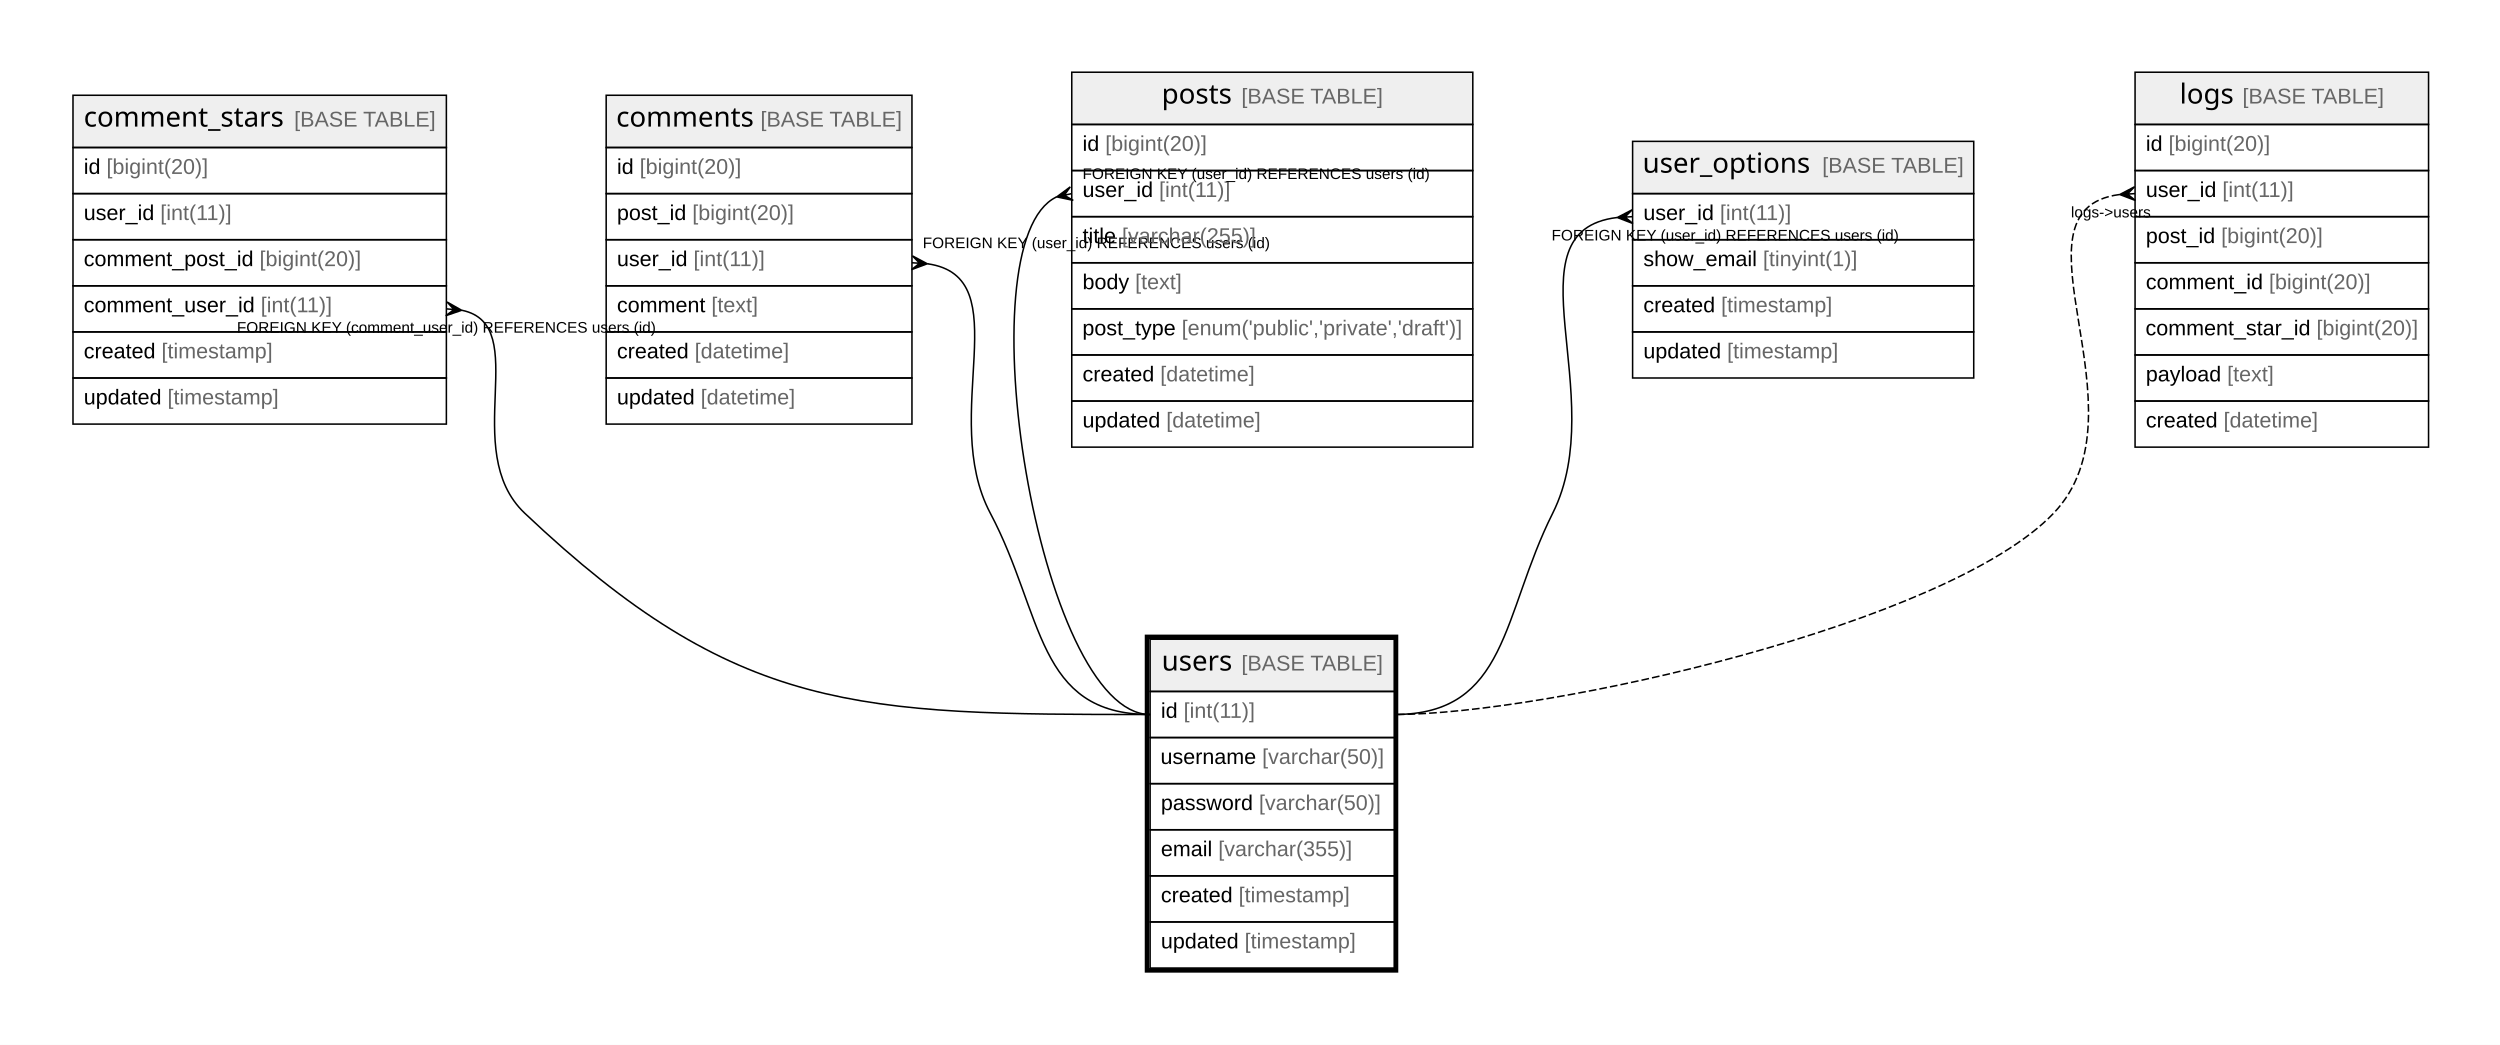
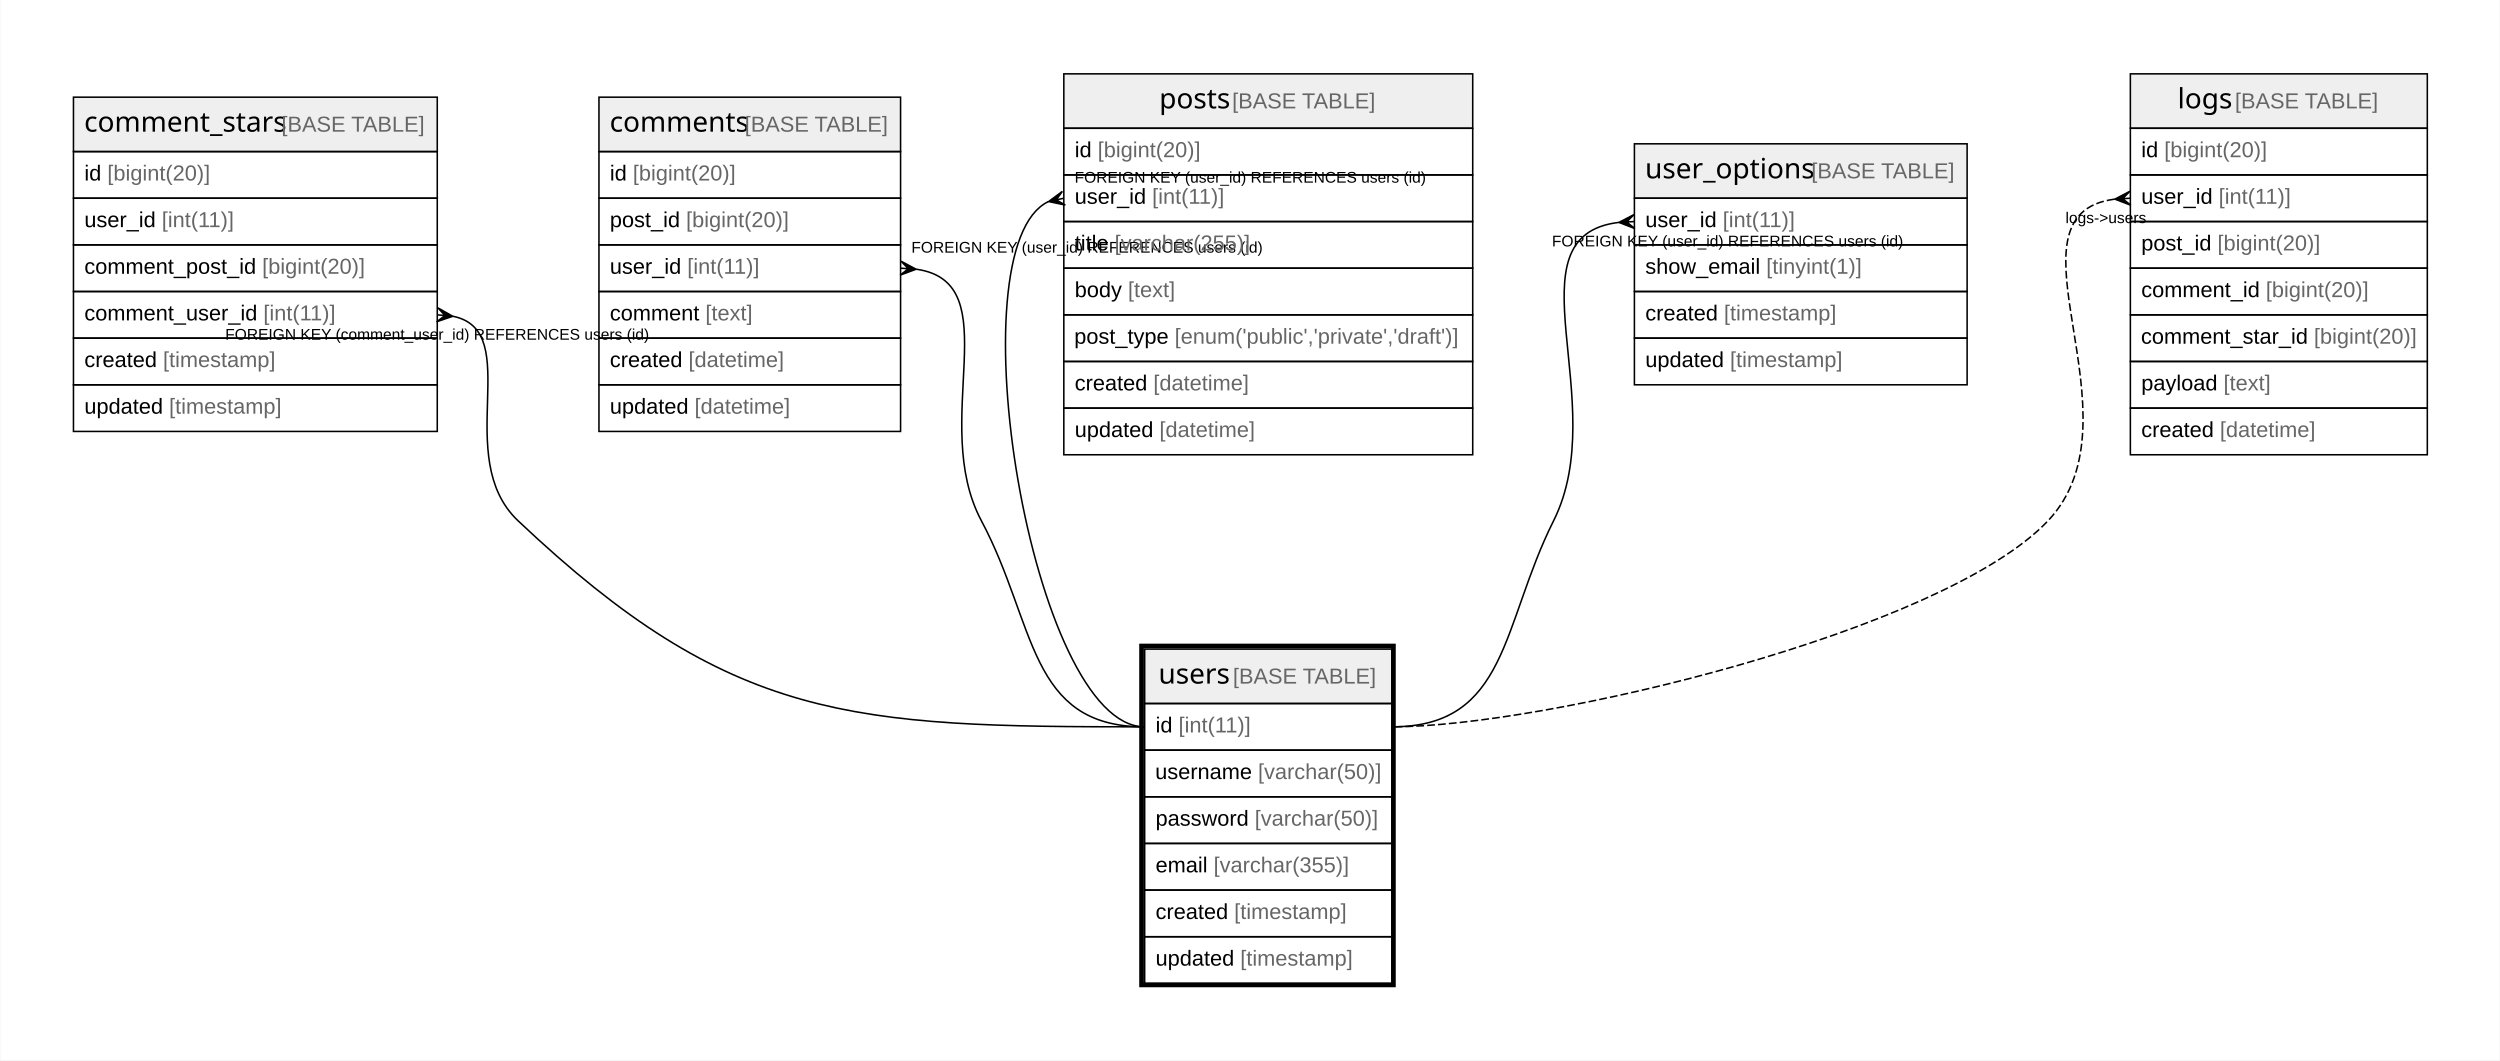
- <svg xmlns="http://www.w3.org/2000/svg" width="1627pt" height="680pt" viewBox="0.00 0.00 1627.00 680.00">
-   <g id="graph0" class="graph" transform="scale(1 1) rotate(0) translate(4 676)">
-     <polygon fill="#ffffff" stroke="transparent" points="-4,4 -4,-676 1623,-676 1623,4 -4,4" />
+ <svg xmlns="http://www.w3.org/2000/svg" width="1608pt" height="682pt" viewBox="0.00 0.00 1607.50 682.00">
+   <g id="graph0" class="graph" transform="scale(1 1) rotate(0) translate(4 678)">
+     <polygon fill="#ffffff" stroke="transparent" points="-4,4 -4,-678 1603.5,-678 1603.5,4 -4,4" />
    <g id="node1" class="node">
-       <polygon fill="#efefef" stroke="transparent" points="744.5,-226 744.5,-260 903.5,-260 903.5,-226 744.5,-226" />
-       <polygon fill="none" stroke="#000000" points="744.5,-226 744.5,-260 903.5,-260 903.5,-226 744.5,-226" />
-       <text text-anchor="start" x="751.999" y="-239.6" font-family="Arial Bold" font-size="18.00" fill="#000000">users</text>
-       <text text-anchor="start" x="800.031" y="-239.6" font-family="Arial" font-size="14.00" fill="#000000"> </text>
-       <text text-anchor="start" x="803.921" y="-239.6" font-family="Arial" font-size="14.00" fill="#666666">[BASE TABLE]</text>
-       <polygon fill="none" stroke="#000000" points="744.5,-196 744.5,-226 903.5,-226 903.5,-196 744.5,-196" />
-       <text text-anchor="start" x="751.5" y="-208.8" font-family="Arial" font-size="14.00" fill="#000000">id </text>
-       <text text-anchor="start" x="766.286" y="-208.8" font-family="Arial" font-size="14.00" fill="#666666">[int(11)]</text>
-       <polygon fill="none" stroke="#000000" points="744.5,-166 744.5,-196 903.5,-196 903.5,-166 744.5,-166" />
-       <text text-anchor="start" x="751.249" y="-178.8" font-family="Arial" font-size="14.00" fill="#000000">username </text>
-       <text text-anchor="start" x="817.393" y="-178.8" font-family="Arial" font-size="14.00" fill="#666666">[varchar(50)]</text>
-       <polygon fill="none" stroke="#000000" points="744.5,-136 744.5,-166 903.5,-166 903.5,-136 744.5,-136" />
-       <text text-anchor="start" x="751.5" y="-148.8" font-family="Arial" font-size="14.00" fill="#000000">password </text>
-       <text text-anchor="start" x="815.307" y="-148.8" font-family="Arial" font-size="14.00" fill="#666666">[varchar(50)]</text>
-       <polygon fill="none" stroke="#000000" points="744.5,-106 744.5,-136 903.5,-136 903.5,-106 744.5,-106" />
-       <text text-anchor="start" x="751.5" y="-118.8" font-family="Arial" font-size="14.00" fill="#000000">email </text>
-       <text text-anchor="start" x="788.845" y="-118.8" font-family="Arial" font-size="14.00" fill="#666666">[varchar(355)]</text>
-       <polygon fill="none" stroke="#000000" points="744.5,-76 744.5,-106 903.5,-106 903.5,-76 744.5,-76" />
-       <text text-anchor="start" x="751.5" y="-88.8" font-family="Arial" font-size="14.00" fill="#000000">created </text>
-       <text text-anchor="start" x="802.086" y="-88.8" font-family="Arial" font-size="14.00" fill="#666666">[timestamp]</text>
-       <polygon fill="none" stroke="#000000" points="744.5,-46 744.5,-76 903.5,-76 903.5,-46 744.5,-46" />
-       <text text-anchor="start" x="751.5" y="-58.8" font-family="Arial" font-size="14.00" fill="#000000">updated </text>
-       <text text-anchor="start" x="805.996" y="-58.8" font-family="Arial" font-size="14.00" fill="#666666">[timestamp]</text>
-       <polygon fill="none" stroke="#000000" stroke-width="3" points="742.5,-44.5 742.5,-261.5 904.5,-261.5 904.5,-44.5 742.5,-44.5" />
+       <polygon fill="#efefef" stroke="transparent" points="732,-225.5 732,-260.5 891,-260.5 891,-225.5 732,-225.5" />
+       <polygon fill="none" stroke="#000000" points="732,-225.5 732,-260.5 891,-260.5 891,-225.5 732,-225.5" />
+       <text text-anchor="start" x="740.871" y="-238.3" font-family="Arial Bold" font-size="18.00" fill="#000000">users</text>
+       <text text-anchor="start" x="784.875" y="-238.3" font-family="Arial" font-size="14.00" fill="#000000"> </text>
+       <text text-anchor="start" x="788.766" y="-238.3" font-family="Arial" font-size="14.00" fill="#666666">[BASE TABLE]</text>
+       <polygon fill="none" stroke="#000000" points="732,-195.5 732,-225.5 891,-225.5 891,-195.5 732,-195.5" />
+       <text text-anchor="start" x="739" y="-206.9" font-family="Arial" font-size="14.00" fill="#000000">id </text>
+       <text text-anchor="start" x="753.78" y="-206.9" font-family="Arial" font-size="14.00" fill="#666666">[int(11)]</text>
+       <polygon fill="none" stroke="#000000" points="732,-165.5 732,-195.5 891,-195.5 891,-165.5 732,-165.5" />
+       <text text-anchor="start" x="738.769" y="-176.9" font-family="Arial" font-size="14.00" fill="#000000">username </text>
+       <text text-anchor="start" x="804.894" y="-176.9" font-family="Arial" font-size="14.00" fill="#666666">[varchar(50)]</text>
+       <polygon fill="none" stroke="#000000" points="732,-135.5 732,-165.5 891,-165.5 891,-135.5 732,-135.5" />
+       <text text-anchor="start" x="739" y="-146.9" font-family="Arial" font-size="14.00" fill="#000000">password </text>
+       <text text-anchor="start" x="802.788" y="-146.9" font-family="Arial" font-size="14.00" fill="#666666">[varchar(50)]</text>
+       <polygon fill="none" stroke="#000000" points="732,-105.5 732,-135.5 891,-135.5 891,-105.5 732,-105.5" />
+       <text text-anchor="start" x="739" y="-116.9" font-family="Arial" font-size="14.00" fill="#000000">email </text>
+       <text text-anchor="start" x="776.33" y="-116.9" font-family="Arial" font-size="14.00" fill="#666666">[varchar(355)]</text>
+       <polygon fill="none" stroke="#000000" points="732,-75.5 732,-105.5 891,-105.5 891,-75.5 732,-75.5" />
+       <text text-anchor="start" x="739" y="-86.9" font-family="Arial" font-size="14.00" fill="#000000">created </text>
+       <text text-anchor="start" x="789.572" y="-86.9" font-family="Arial" font-size="14.00" fill="#666666">[timestamp]</text>
+       <polygon fill="none" stroke="#000000" points="732,-45.5 732,-75.5 891,-75.5 891,-45.5 732,-45.5" />
+       <text text-anchor="start" x="739" y="-56.9" font-family="Arial" font-size="14.00" fill="#000000">updated </text>
+       <text text-anchor="start" x="793.477" y="-56.9" font-family="Arial" font-size="14.00" fill="#666666">[timestamp]</text>
+       <polygon fill="none" stroke="#000000" stroke-width="3" points="730,-44.5 730,-262.5 892,-262.5 892,-44.5 730,-44.5" />
    </g>
    <g id="node2" class="node">
-       <polygon fill="#efefef" stroke="transparent" points="43.5,-580 43.5,-614 286.5,-614 286.5,-580 43.5,-580" />
-       <polygon fill="none" stroke="#000000" points="43.5,-580 43.5,-614 286.5,-614 286.5,-580 43.5,-580" />
-       <text text-anchor="start" x="50.486" y="-593.6" font-family="Arial Bold" font-size="18.00" fill="#000000">comment_stars</text>
-       <text text-anchor="start" x="183.544" y="-593.6" font-family="Arial" font-size="14.00" fill="#000000"> </text>
-       <text text-anchor="start" x="187.434" y="-593.6" font-family="Arial" font-size="14.00" fill="#666666">[BASE TABLE]</text>
-       <polygon fill="none" stroke="#000000" points="43.5,-550 43.5,-580 286.5,-580 286.5,-550 43.5,-550" />
-       <text text-anchor="start" x="50.5" y="-562.8" font-family="Arial" font-size="14.00" fill="#000000">id </text>
-       <text text-anchor="start" x="65.286" y="-562.8" font-family="Arial" font-size="14.00" fill="#666666">[bigint(20)]</text>
-       <polygon fill="none" stroke="#000000" points="43.5,-520 43.5,-550 286.5,-550 286.5,-520 43.5,-520" />
-       <text text-anchor="start" x="50.5" y="-532.8" font-family="Arial" font-size="14.00" fill="#000000">user_id </text>
-       <text text-anchor="start" x="100.307" y="-532.8" font-family="Arial" font-size="14.00" fill="#666666">[int(11)]</text>
-       <polygon fill="none" stroke="#000000" points="43.5,-490 43.5,-520 286.5,-520 286.5,-490 43.5,-490" />
-       <text text-anchor="start" x="50.5" y="-502.8" font-family="Arial" font-size="14.00" fill="#000000">comment_post_id </text>
-       <text text-anchor="start" x="164.893" y="-502.8" font-family="Arial" font-size="14.00" fill="#666666">[bigint(20)]</text>
-       <polygon fill="none" stroke="#000000" points="43.5,-460 43.5,-490 286.5,-490 286.5,-460 43.5,-460" />
-       <text text-anchor="start" x="50.5" y="-472.8" font-family="Arial" font-size="14.00" fill="#000000">comment_user_id </text>
-       <text text-anchor="start" x="165.665" y="-472.8" font-family="Arial" font-size="14.00" fill="#666666">[int(11)]</text>
-       <polygon fill="none" stroke="#000000" points="43.5,-430 43.5,-460 286.5,-460 286.5,-430 43.5,-430" />
-       <text text-anchor="start" x="50.5" y="-442.8" font-family="Arial" font-size="14.00" fill="#000000">created </text>
-       <text text-anchor="start" x="101.086" y="-442.8" font-family="Arial" font-size="14.00" fill="#666666">[timestamp]</text>
-       <polygon fill="none" stroke="#000000" points="43.5,-400 43.5,-430 286.5,-430 286.5,-400 43.5,-400" />
-       <text text-anchor="start" x="50.5" y="-412.8" font-family="Arial" font-size="14.00" fill="#000000">updated </text>
-       <text text-anchor="start" x="104.996" y="-412.8" font-family="Arial" font-size="14.00" fill="#666666">[timestamp]</text>
+       <polygon fill="#efefef" stroke="transparent" points="43,-580.5 43,-615.5 277,-615.5 277,-580.5 43,-580.5" />
+       <polygon fill="none" stroke="#000000" points="43,-580.5 43,-615.5 277,-615.5 277,-580.5 43,-580.5" />
+       <text text-anchor="start" x="49.867" y="-593.3" font-family="Arial Bold" font-size="18.00" fill="#000000">comment_stars</text>
+       <text text-anchor="start" x="172.879" y="-593.3" font-family="Arial" font-size="14.00" fill="#000000"> </text>
+       <text text-anchor="start" x="176.77" y="-593.3" font-family="Arial" font-size="14.00" fill="#666666">[BASE TABLE]</text>
+       <polygon fill="none" stroke="#000000" points="43,-550.5 43,-580.5 277,-580.5 277,-550.5 43,-550.5" />
+       <text text-anchor="start" x="50" y="-561.9" font-family="Arial" font-size="14.00" fill="#000000">id </text>
+       <text text-anchor="start" x="64.78" y="-561.9" font-family="Arial" font-size="14.00" fill="#666666">[bigint(20)]</text>
+       <polygon fill="none" stroke="#000000" points="43,-520.5 43,-550.5 277,-550.5 277,-520.5 43,-520.5" />
+       <text text-anchor="start" x="50" y="-531.9" font-family="Arial" font-size="14.00" fill="#000000">user_id </text>
+       <text text-anchor="start" x="99.788" y="-531.9" font-family="Arial" font-size="14.00" fill="#666666">[int(11)]</text>
+       <polygon fill="none" stroke="#000000" points="43,-490.5 43,-520.5 277,-520.5 277,-490.5 43,-490.5" />
+       <text text-anchor="start" x="50" y="-501.9" font-family="Arial" font-size="14.00" fill="#000000">comment_post_id </text>
+       <text text-anchor="start" x="164.36" y="-501.9" font-family="Arial" font-size="14.00" fill="#666666">[bigint(20)]</text>
+       <polygon fill="none" stroke="#000000" points="43,-460.5 43,-490.5 277,-490.5 277,-460.5 43,-460.5" />
+       <text text-anchor="start" x="50" y="-471.9" font-family="Arial" font-size="14.00" fill="#000000">comment_user_id </text>
+       <text text-anchor="start" x="165.13" y="-471.9" font-family="Arial" font-size="14.00" fill="#666666">[int(11)]</text>
+       <polygon fill="none" stroke="#000000" points="43,-430.5 43,-460.5 277,-460.5 277,-430.5 43,-430.5" />
+       <text text-anchor="start" x="50" y="-441.9" font-family="Arial" font-size="14.00" fill="#000000">created </text>
+       <text text-anchor="start" x="100.572" y="-441.9" font-family="Arial" font-size="14.00" fill="#666666">[timestamp]</text>
+       <polygon fill="none" stroke="#000000" points="43,-400.5 43,-430.5 277,-430.5 277,-400.5 43,-400.5" />
+       <text text-anchor="start" x="50" y="-411.9" font-family="Arial" font-size="14.00" fill="#000000">updated </text>
+       <text text-anchor="start" x="104.477" y="-411.9" font-family="Arial" font-size="14.00" fill="#666666">[timestamp]</text>
    </g>
    <g id="edge1" class="edge">
-       <path fill="none" stroke="#000000" d="M296.712,-474.046C343.132,-464.333 294.309,-382.888 337.5,-342 475.499,-211.36 554.472,-211 744.5,-211" />
-       <polygon fill="#000000" stroke="#000000" points="296.457,-474.07 286.081,-470.519 291.478,-474.535 286.5,-475 286.5,-475 286.5,-475 291.478,-474.535 286.919,-479.481 296.457,-474.07 296.457,-474.07" />
-       <text text-anchor="start" x="150.169" y="-459.5" font-family="Arial" font-size="10.00" fill="#000000">FOREIGN KEY (comment_user_id) REFERENCES users (id)</text>
+       <path fill="none" stroke="#000000" d="M287.215,-474.551C333.709,-464.884 285.809,-383.824 329,-343 466.022,-213.487 543.456,-210.5 732,-210.5" />
+       <polygon fill="#000000" stroke="#000000" points="286.957,-474.575 276.584,-471.019 281.978,-475.037 277,-475.5 277,-475.5 277,-475.5 281.978,-475.037 277.416,-479.981 286.957,-474.575 286.957,-474.575" />
+       <text text-anchor="start" x="140.608" y="-459.5" font-family="Arial" font-size="10.00" fill="#000000">FOREIGN KEY (comment_user_id) REFERENCES users (id)</text>
    </g>
    <g id="node3" class="node">
-       <polygon fill="#efefef" stroke="transparent" points="390.5,-580 390.5,-614 589.5,-614 589.5,-580 390.5,-580" />
-       <polygon fill="none" stroke="#000000" points="390.5,-580 390.5,-614 589.5,-614 589.5,-580 390.5,-580" />
-       <text text-anchor="start" x="397.002" y="-593.6" font-family="Arial Bold" font-size="18.00" fill="#000000">comments</text>
-       <text text-anchor="start" x="487.028" y="-593.6" font-family="Arial" font-size="14.00" fill="#000000"> </text>
-       <text text-anchor="start" x="490.918" y="-593.6" font-family="Arial" font-size="14.00" fill="#666666">[BASE TABLE]</text>
-       <polygon fill="none" stroke="#000000" points="390.5,-550 390.5,-580 589.5,-580 589.5,-550 390.5,-550" />
-       <text text-anchor="start" x="397.5" y="-562.8" font-family="Arial" font-size="14.00" fill="#000000">id </text>
-       <text text-anchor="start" x="412.286" y="-562.8" font-family="Arial" font-size="14.00" fill="#666666">[bigint(20)]</text>
-       <polygon fill="none" stroke="#000000" points="390.5,-520 390.5,-550 589.5,-550 589.5,-520 390.5,-520" />
-       <text text-anchor="start" x="397.5" y="-532.8" font-family="Arial" font-size="14.00" fill="#000000">post_id </text>
-       <text text-anchor="start" x="446.534" y="-532.8" font-family="Arial" font-size="14.00" fill="#666666">[bigint(20)]</text>
-       <polygon fill="none" stroke="#000000" points="390.5,-490 390.5,-520 589.5,-520 589.5,-490 390.5,-490" />
-       <text text-anchor="start" x="397.5" y="-502.8" font-family="Arial" font-size="14.00" fill="#000000">user_id </text>
-       <text text-anchor="start" x="447.307" y="-502.8" font-family="Arial" font-size="14.00" fill="#666666">[int(11)]</text>
-       <polygon fill="none" stroke="#000000" points="390.5,-460 390.5,-490 589.5,-490 589.5,-460 390.5,-460" />
-       <text text-anchor="start" x="397.5" y="-472.8" font-family="Arial" font-size="14.00" fill="#000000">comment </text>
-       <text text-anchor="start" x="458.962" y="-472.8" font-family="Arial" font-size="14.00" fill="#666666">[text]</text>
-       <polygon fill="none" stroke="#000000" points="390.5,-430 390.5,-460 589.5,-460 589.5,-430 390.5,-430" />
-       <text text-anchor="start" x="397.5" y="-442.8" font-family="Arial" font-size="14.00" fill="#000000">created </text>
-       <text text-anchor="start" x="448.086" y="-442.8" font-family="Arial" font-size="14.00" fill="#666666">[datetime]</text>
-       <polygon fill="none" stroke="#000000" points="390.5,-400 390.5,-430 589.5,-430 589.5,-400 390.5,-400" />
-       <text text-anchor="start" x="397.5" y="-412.8" font-family="Arial" font-size="14.00" fill="#000000">updated </text>
-       <text text-anchor="start" x="451.996" y="-412.8" font-family="Arial" font-size="14.00" fill="#666666">[datetime]</text>
+       <polygon fill="#efefef" stroke="transparent" points="381,-580.5 381,-615.5 575,-615.5 575,-580.5 381,-580.5" />
+       <polygon fill="none" stroke="#000000" points="381,-580.5 381,-615.5 575,-615.5 575,-580.5 381,-580.5" />
+       <text text-anchor="start" x="387.87" y="-593.3" font-family="Arial Bold" font-size="18.00" fill="#000000">comments</text>
+       <text text-anchor="start" x="470.876" y="-593.3" font-family="Arial" font-size="14.00" fill="#000000"> </text>
+       <text text-anchor="start" x="474.766" y="-593.3" font-family="Arial" font-size="14.00" fill="#666666">[BASE TABLE]</text>
+       <polygon fill="none" stroke="#000000" points="381,-550.5 381,-580.5 575,-580.5 575,-550.5 381,-550.5" />
+       <text text-anchor="start" x="388" y="-561.9" font-family="Arial" font-size="14.00" fill="#000000">id </text>
+       <text text-anchor="start" x="402.78" y="-561.9" font-family="Arial" font-size="14.00" fill="#666666">[bigint(20)]</text>
+       <polygon fill="none" stroke="#000000" points="381,-520.5 381,-550.5 575,-550.5 575,-520.5 381,-520.5" />
+       <text text-anchor="start" x="388" y="-531.9" font-family="Arial" font-size="14.00" fill="#000000">post_id </text>
+       <text text-anchor="start" x="437.018" y="-531.9" font-family="Arial" font-size="14.00" fill="#666666">[bigint(20)]</text>
+       <polygon fill="none" stroke="#000000" points="381,-490.5 381,-520.5 575,-520.5 575,-490.5 381,-490.5" />
+       <text text-anchor="start" x="388" y="-501.9" font-family="Arial" font-size="14.00" fill="#000000">user_id </text>
+       <text text-anchor="start" x="437.788" y="-501.9" font-family="Arial" font-size="14.00" fill="#666666">[int(11)]</text>
+       <polygon fill="none" stroke="#000000" points="381,-460.5 381,-490.5 575,-490.5 575,-460.5 381,-460.5" />
+       <text text-anchor="start" x="388" y="-471.9" font-family="Arial" font-size="14.00" fill="#000000">comment </text>
+       <text text-anchor="start" x="449.45" y="-471.9" font-family="Arial" font-size="14.00" fill="#666666">[text]</text>
+       <polygon fill="none" stroke="#000000" points="381,-430.5 381,-460.5 575,-460.5 575,-430.5 381,-430.5" />
+       <text text-anchor="start" x="388" y="-441.9" font-family="Arial" font-size="14.00" fill="#000000">created </text>
+       <text text-anchor="start" x="438.572" y="-441.9" font-family="Arial" font-size="14.00" fill="#666666">[datetime]</text>
+       <polygon fill="none" stroke="#000000" points="381,-400.5 381,-430.5 575,-430.5 575,-400.5 381,-400.5" />
+       <text text-anchor="start" x="388" y="-411.9" font-family="Arial" font-size="14.00" fill="#000000">updated </text>
+       <text text-anchor="start" x="442.477" y="-411.9" font-family="Arial" font-size="14.00" fill="#666666">[datetime]</text>
    </g>
    <g id="edge2" class="edge">
-       <path fill="none" stroke="#000000" d="M599.671,-504.328C659.734,-495.701 606.704,-405.803 640.5,-342 675.297,-276.308 670.161,-211 744.5,-211" />
-       <polygon fill="#000000" stroke="#000000" points="599.478,-504.341 589.203,-500.51 594.489,-504.671 589.5,-505 589.5,-505 589.5,-505 594.489,-504.671 589.797,-509.49 599.478,-504.341 599.478,-504.341" />
-       <text text-anchor="start" x="596.512" y="-514.5" font-family="Arial" font-size="10.00" fill="#000000">FOREIGN KEY (user_id) REFERENCES users (id)</text>
+       <path fill="none" stroke="#000000" d="M585.167,-504.831C645.245,-496.233 593.061,-406.643 627,-343 662.356,-276.7 656.862,-210.5 732,-210.5" />
+       <polygon fill="#000000" stroke="#000000" points="584.978,-504.843 574.704,-501.01 579.989,-505.171 575,-505.5 575,-505.5 575,-505.5 579.989,-505.171 575.296,-509.99 584.978,-504.843 584.978,-504.843" />
+       <text text-anchor="start" x="581.945" y="-515.5" font-family="Arial" font-size="10.00" fill="#000000">FOREIGN KEY (user_id) REFERENCES users (id)</text>
    </g>
    <g id="node4" class="node">
-       <polygon fill="#efefef" stroke="transparent" points="693.5,-595 693.5,-629 954.5,-629 954.5,-595 693.5,-595" />
-       <polygon fill="none" stroke="#000000" points="693.5,-595 693.5,-629 954.5,-629 954.5,-595 693.5,-595" />
-       <text text-anchor="start" x="752.012" y="-608.6" font-family="Arial Bold" font-size="18.00" fill="#000000">posts</text>
-       <text text-anchor="start" x="800.018" y="-608.6" font-family="Arial" font-size="14.00" fill="#000000"> </text>
-       <text text-anchor="start" x="803.908" y="-608.6" font-family="Arial" font-size="14.00" fill="#666666">[BASE TABLE]</text>
-       <polygon fill="none" stroke="#000000" points="693.5,-565 693.5,-595 954.5,-595 954.5,-565 693.5,-565" />
-       <text text-anchor="start" x="700.5" y="-577.8" font-family="Arial" font-size="14.00" fill="#000000">id </text>
-       <text text-anchor="start" x="715.286" y="-577.8" font-family="Arial" font-size="14.00" fill="#666666">[bigint(20)]</text>
-       <polygon fill="none" stroke="#000000" points="693.5,-535 693.5,-565 954.5,-565 954.5,-535 693.5,-535" />
-       <text text-anchor="start" x="700.5" y="-547.8" font-family="Arial" font-size="14.00" fill="#000000">user_id </text>
-       <text text-anchor="start" x="750.307" y="-547.8" font-family="Arial" font-size="14.00" fill="#666666">[int(11)]</text>
-       <polygon fill="none" stroke="#000000" points="693.5,-505 693.5,-535 954.5,-535 954.5,-505 693.5,-505" />
-       <text text-anchor="start" x="700.5" y="-517.8" font-family="Arial" font-size="14.00" fill="#000000">title </text>
-       <text text-anchor="start" x="726.176" y="-517.8" font-family="Arial" font-size="14.00" fill="#666666">[varchar(255)]</text>
-       <polygon fill="none" stroke="#000000" points="693.5,-475 693.5,-505 954.5,-505 954.5,-475 693.5,-475" />
-       <text text-anchor="start" x="700.5" y="-487.8" font-family="Arial" font-size="14.00" fill="#000000">body </text>
-       <text text-anchor="start" x="734.748" y="-487.8" font-family="Arial" font-size="14.00" fill="#666666">[text]</text>
-       <polygon fill="none" stroke="#000000" points="693.5,-445 693.5,-475 954.5,-475 954.5,-445 693.5,-445" />
-       <text text-anchor="start" x="700.423" y="-457.8" font-family="Arial" font-size="14.00" fill="#000000">post_type </text>
-       <text text-anchor="start" x="765.023" y="-457.8" font-family="Arial" font-size="14.00" fill="#666666">[enum('public','private','draft')]</text>
-       <polygon fill="none" stroke="#000000" points="693.5,-415 693.5,-445 954.5,-445 954.5,-415 693.5,-415" />
-       <text text-anchor="start" x="700.5" y="-427.8" font-family="Arial" font-size="14.00" fill="#000000">created </text>
-       <text text-anchor="start" x="751.086" y="-427.8" font-family="Arial" font-size="14.00" fill="#666666">[datetime]</text>
-       <polygon fill="none" stroke="#000000" points="693.5,-385 693.5,-415 954.5,-415 954.5,-385 693.5,-385" />
-       <text text-anchor="start" x="700.5" y="-397.8" font-family="Arial" font-size="14.00" fill="#000000">updated </text>
-       <text text-anchor="start" x="754.996" y="-397.8" font-family="Arial" font-size="14.00" fill="#666666">[datetime]</text>
+       <polygon fill="#efefef" stroke="transparent" points="680,-595.5 680,-630.5 943,-630.5 943,-595.5 680,-595.5" />
+       <polygon fill="none" stroke="#000000" points="680,-595.5 680,-630.5 943,-630.5 943,-595.5 680,-595.5" />
+       <text text-anchor="start" x="741.366" y="-608.3" font-family="Arial Bold" font-size="18.00" fill="#000000">posts</text>
+       <text text-anchor="start" x="784.38" y="-608.3" font-family="Arial" font-size="14.00" fill="#000000"> </text>
+       <text text-anchor="start" x="788.271" y="-608.3" font-family="Arial" font-size="14.00" fill="#666666">[BASE TABLE]</text>
+       <polygon fill="none" stroke="#000000" points="680,-565.5 680,-595.5 943,-595.5 943,-565.5 680,-565.5" />
+       <text text-anchor="start" x="687" y="-576.9" font-family="Arial" font-size="14.00" fill="#000000">id </text>
+       <text text-anchor="start" x="701.78" y="-576.9" font-family="Arial" font-size="14.00" fill="#666666">[bigint(20)]</text>
+       <polygon fill="none" stroke="#000000" points="680,-535.5 680,-565.5 943,-565.5 943,-535.5 680,-535.5" />
+       <text text-anchor="start" x="687" y="-546.9" font-family="Arial" font-size="14.00" fill="#000000">user_id </text>
+       <text text-anchor="start" x="736.788" y="-546.9" font-family="Arial" font-size="14.00" fill="#666666">[int(11)]</text>
+       <polygon fill="none" stroke="#000000" points="680,-505.5 680,-535.5 943,-535.5 943,-505.5 680,-505.5" />
+       <text text-anchor="start" x="687" y="-516.9" font-family="Arial" font-size="14.00" fill="#000000">title </text>
+       <text text-anchor="start" x="712.668" y="-516.9" font-family="Arial" font-size="14.00" fill="#666666">[varchar(255)]</text>
+       <polygon fill="none" stroke="#000000" points="680,-475.5 680,-505.5 943,-505.5 943,-475.5 680,-475.5" />
+       <text text-anchor="start" x="687" y="-486.9" font-family="Arial" font-size="14.00" fill="#000000">body </text>
+       <text text-anchor="start" x="721.238" y="-486.9" font-family="Arial" font-size="14.00" fill="#666666">[text]</text>
+       <polygon fill="none" stroke="#000000" points="680,-445.5 680,-475.5 943,-475.5 943,-445.5 680,-445.5" />
+       <text text-anchor="start" x="686.697" y="-456.9" font-family="Arial" font-size="14.00" fill="#000000">post_type </text>
+       <text text-anchor="start" x="751.282" y="-456.9" font-family="Arial" font-size="14.00" fill="#666666">[enum('public','private','draft')]</text>
+       <polygon fill="none" stroke="#000000" points="680,-415.5 680,-445.5 943,-445.5 943,-415.5 680,-415.5" />
+       <text text-anchor="start" x="687" y="-426.9" font-family="Arial" font-size="14.00" fill="#000000">created </text>
+       <text text-anchor="start" x="737.572" y="-426.9" font-family="Arial" font-size="14.00" fill="#666666">[datetime]</text>
+       <polygon fill="none" stroke="#000000" points="680,-385.5 680,-415.5 943,-415.5 943,-385.5 680,-385.5" />
+       <text text-anchor="start" x="687" y="-396.9" font-family="Arial" font-size="14.00" fill="#000000">updated </text>
+       <text text-anchor="start" x="741.477" y="-396.9" font-family="Arial" font-size="14.00" fill="#666666">[datetime]</text>
    </g>
    <g id="edge3" class="edge">
-       <path fill="none" stroke="#000000" d="M683.615,-547.835C622.155,-518.964 671.89,-211 744.5,-211" />
-       <polygon fill="#000000" stroke="#000000" points="683.731,-547.861 692.537,-554.396 688.616,-548.93 693.5,-550 693.5,-550 693.5,-550 688.616,-548.93 694.463,-545.604 683.731,-547.861 683.731,-547.861" />
-       <text text-anchor="start" x="700.512" y="-559.5" font-family="Arial" font-size="10.00" fill="#000000">FOREIGN KEY (user_id) REFERENCES users (id)</text>
+       <path fill="none" stroke="#000000" d="M670.087,-548.329C608.495,-519.372 659.149,-210.5 732,-210.5" />
+       <polygon fill="#000000" stroke="#000000" points="670.232,-548.36 679.037,-554.896 675.116,-549.43 680,-550.5 680,-550.5 680,-550.5 675.116,-549.43 680.963,-546.104 670.232,-548.36 670.232,-548.36" />
+       <text text-anchor="start" x="686.945" y="-560.5" font-family="Arial" font-size="10.00" fill="#000000">FOREIGN KEY (user_id) REFERENCES users (id)</text>
    </g>
    <g id="node5" class="node">
-       <polygon fill="#efefef" stroke="transparent" points="1058.5,-550 1058.5,-584 1280.5,-584 1280.5,-550 1058.5,-550" />
-       <polygon fill="none" stroke="#000000" points="1058.5,-550 1058.5,-584 1280.5,-584 1280.5,-550 1058.5,-550" />
-       <text text-anchor="start" x="1065.006" y="-563.6" font-family="Arial Bold" font-size="18.00" fill="#000000">user_options</text>
-       <text text-anchor="start" x="1178.024" y="-563.6" font-family="Arial" font-size="14.00" fill="#000000"> </text>
-       <text text-anchor="start" x="1181.914" y="-563.6" font-family="Arial" font-size="14.00" fill="#666666">[BASE TABLE]</text>
-       <polygon fill="none" stroke="#000000" points="1058.5,-520 1058.5,-550 1280.5,-550 1280.5,-520 1058.5,-520" />
-       <text text-anchor="start" x="1065.5" y="-532.8" font-family="Arial" font-size="14.00" fill="#000000">user_id </text>
-       <text text-anchor="start" x="1115.307" y="-532.8" font-family="Arial" font-size="14.00" fill="#666666">[int(11)]</text>
-       <polygon fill="none" stroke="#000000" points="1058.5,-490 1058.5,-520 1280.5,-520 1280.5,-490 1058.5,-490" />
-       <text text-anchor="start" x="1065.5" y="-502.8" font-family="Arial" font-size="14.00" fill="#000000">show_email </text>
-       <text text-anchor="start" x="1143.313" y="-502.8" font-family="Arial" font-size="14.00" fill="#666666">[tinyint(1)]</text>
-       <polygon fill="none" stroke="#000000" points="1058.5,-460 1058.5,-490 1280.5,-490 1280.5,-460 1058.5,-460" />
-       <text text-anchor="start" x="1065.5" y="-472.8" font-family="Arial" font-size="14.00" fill="#000000">created </text>
-       <text text-anchor="start" x="1116.086" y="-472.8" font-family="Arial" font-size="14.00" fill="#666666">[timestamp]</text>
-       <polygon fill="none" stroke="#000000" points="1058.5,-430 1058.5,-460 1280.5,-460 1280.5,-430 1058.5,-430" />
-       <text text-anchor="start" x="1065.5" y="-442.8" font-family="Arial" font-size="14.00" fill="#000000">updated </text>
-       <text text-anchor="start" x="1119.996" y="-442.8" font-family="Arial" font-size="14.00" fill="#666666">[timestamp]</text>
+       <polygon fill="#efefef" stroke="transparent" points="1047,-550.5 1047,-585.5 1261,-585.5 1261,-550.5 1047,-550.5" />
+       <polygon fill="none" stroke="#000000" points="1047,-550.5 1047,-585.5 1261,-585.5 1261,-550.5 1047,-550.5" />
+       <text text-anchor="start" x="1053.857" y="-563.3" font-family="Arial Bold" font-size="18.00" fill="#000000">user_options</text>
+       <text text-anchor="start" x="1156.889" y="-563.3" font-family="Arial" font-size="14.00" fill="#000000"> </text>
+       <text text-anchor="start" x="1160.78" y="-563.3" font-family="Arial" font-size="14.00" fill="#666666">[BASE TABLE]</text>
+       <polygon fill="none" stroke="#000000" points="1047,-520.5 1047,-550.5 1261,-550.5 1261,-520.5 1047,-520.5" />
+       <text text-anchor="start" x="1054" y="-531.9" font-family="Arial" font-size="14.00" fill="#000000">user_id </text>
+       <text text-anchor="start" x="1103.788" y="-531.9" font-family="Arial" font-size="14.00" fill="#666666">[int(11)]</text>
+       <polygon fill="none" stroke="#000000" points="1047,-490.5 1047,-520.5 1261,-520.5 1261,-490.5 1047,-490.5" />
+       <text text-anchor="start" x="1054" y="-501.9" font-family="Arial" font-size="14.00" fill="#000000">show_email </text>
+       <text text-anchor="start" x="1131.784" y="-501.9" font-family="Arial" font-size="14.00" fill="#666666">[tinyint(1)]</text>
+       <polygon fill="none" stroke="#000000" points="1047,-460.5 1047,-490.5 1261,-490.5 1261,-460.5 1047,-460.5" />
+       <text text-anchor="start" x="1054" y="-471.9" font-family="Arial" font-size="14.00" fill="#000000">created </text>
+       <text text-anchor="start" x="1104.572" y="-471.9" font-family="Arial" font-size="14.00" fill="#666666">[timestamp]</text>
+       <polygon fill="none" stroke="#000000" points="1047,-430.5 1047,-460.5 1261,-460.5 1261,-430.5 1047,-430.5" />
+       <text text-anchor="start" x="1054" y="-441.9" font-family="Arial" font-size="14.00" fill="#000000">updated </text>
+       <text text-anchor="start" x="1108.477" y="-441.9" font-family="Arial" font-size="14.00" fill="#666666">[timestamp]</text>
    </g>
    <g id="edge4" class="edge">
-       <path fill="none" stroke="#000000" d="M1048.385,-534.437C975.755,-525.74 1044.683,-418.157 1006.5,-342 973.305,-275.792 977.564,-211 903.5,-211" />
-       <polygon fill="#000000" stroke="#000000" points="1048.515,-534.444 1058.25,-539.493 1053.508,-534.722 1058.5,-535 1058.5,-535 1058.5,-535 1053.508,-534.722 1058.75,-530.507 1048.515,-534.444 1048.515,-534.444" />
-       <text text-anchor="start" x="1005.762" y="-519.5" font-family="Arial" font-size="10.00" fill="#000000">FOREIGN KEY (user_id) REFERENCES users (id)</text>
+       <path fill="none" stroke="#000000" d="M1036.908,-534.938C964.444,-526.265 1033.084,-418.977 995,-343 961.453,-276.075 965.862,-210.5 891,-210.5" />
+       <polygon fill="#000000" stroke="#000000" points="1037.015,-534.944 1046.75,-539.993 1042.008,-535.222 1047,-535.5 1047,-535.5 1047,-535.5 1042.008,-535.222 1047.25,-531.007 1037.015,-534.944 1037.015,-534.944" />
+       <text text-anchor="start" x="993.945" y="-519.5" font-family="Arial" font-size="10.00" fill="#000000">FOREIGN KEY (user_id) REFERENCES users (id)</text>
    </g>
    <g id="node6" class="node">
-       <polygon fill="#efefef" stroke="transparent" points="1385.5,-595 1385.5,-629 1576.5,-629 1576.5,-595 1385.5,-595" />
-       <polygon fill="none" stroke="#000000" points="1385.5,-595 1385.5,-629 1576.5,-629 1576.5,-595 1385.5,-595" />
-       <text text-anchor="start" x="1414.514" y="-608.6" font-family="Arial Bold" font-size="18.00" fill="#000000">logs</text>
-       <text text-anchor="start" x="1451.516" y="-608.6" font-family="Arial" font-size="14.00" fill="#000000"> </text>
-       <text text-anchor="start" x="1455.406" y="-608.6" font-family="Arial" font-size="14.00" fill="#666666">[BASE TABLE]</text>
-       <polygon fill="none" stroke="#000000" points="1385.5,-565 1385.5,-595 1576.5,-595 1576.5,-565 1385.5,-565" />
-       <text text-anchor="start" x="1392.5" y="-577.8" font-family="Arial" font-size="14.00" fill="#000000">id </text>
-       <text text-anchor="start" x="1407.286" y="-577.8" font-family="Arial" font-size="14.00" fill="#666666">[bigint(20)]</text>
-       <polygon fill="none" stroke="#000000" points="1385.5,-535 1385.5,-565 1576.5,-565 1576.5,-535 1385.5,-535" />
-       <text text-anchor="start" x="1392.5" y="-547.8" font-family="Arial" font-size="14.00" fill="#000000">user_id </text>
-       <text text-anchor="start" x="1442.307" y="-547.8" font-family="Arial" font-size="14.00" fill="#666666">[int(11)]</text>
-       <polygon fill="none" stroke="#000000" points="1385.5,-505 1385.5,-535 1576.5,-535 1576.5,-505 1385.5,-505" />
-       <text text-anchor="start" x="1392.5" y="-517.8" font-family="Arial" font-size="14.00" fill="#000000">post_id </text>
-       <text text-anchor="start" x="1441.534" y="-517.8" font-family="Arial" font-size="14.00" fill="#666666">[bigint(20)]</text>
-       <polygon fill="none" stroke="#000000" points="1385.5,-475 1385.5,-505 1576.5,-505 1576.5,-475 1385.5,-475" />
-       <text text-anchor="start" x="1392.5" y="-487.8" font-family="Arial" font-size="14.00" fill="#000000">comment_id </text>
-       <text text-anchor="start" x="1472.645" y="-487.8" font-family="Arial" font-size="14.00" fill="#666666">[bigint(20)]</text>
-       <polygon fill="none" stroke="#000000" points="1385.5,-445 1385.5,-475 1576.5,-475 1576.5,-445 1385.5,-445" />
-       <text text-anchor="start" x="1392.293" y="-457.8" font-family="Arial" font-size="14.00" fill="#000000">comment_star_id </text>
-       <text text-anchor="start" x="1503.562" y="-457.8" font-family="Arial" font-size="14.00" fill="#666666">[bigint(20)]</text>
-       <polygon fill="none" stroke="#000000" points="1385.5,-415 1385.5,-445 1576.5,-445 1576.5,-415 1385.5,-415" />
-       <text text-anchor="start" x="1392.5" y="-427.8" font-family="Arial" font-size="14.00" fill="#000000">payload </text>
-       <text text-anchor="start" x="1445.431" y="-427.8" font-family="Arial" font-size="14.00" fill="#666666">[text]</text>
-       <polygon fill="none" stroke="#000000" points="1385.5,-385 1385.5,-415 1576.5,-415 1576.5,-385 1385.5,-385" />
-       <text text-anchor="start" x="1392.5" y="-397.8" font-family="Arial" font-size="14.00" fill="#000000">created </text>
-       <text text-anchor="start" x="1443.086" y="-397.8" font-family="Arial" font-size="14.00" fill="#666666">[datetime]</text>
+       <polygon fill="#efefef" stroke="transparent" points="1366,-595.5 1366,-630.5 1557,-630.5 1557,-595.5 1366,-595.5" />
+       <polygon fill="none" stroke="#000000" points="1366,-595.5 1366,-630.5 1557,-630.5 1557,-595.5 1366,-595.5" />
+       <text text-anchor="start" x="1396.37" y="-608.3" font-family="Arial Bold" font-size="18.00" fill="#000000">logs</text>
+       <text text-anchor="start" x="1429.376" y="-608.3" font-family="Arial" font-size="14.00" fill="#000000"> </text>
+       <text text-anchor="start" x="1433.267" y="-608.3" font-family="Arial" font-size="14.00" fill="#666666">[BASE TABLE]</text>
+       <polygon fill="none" stroke="#000000" points="1366,-565.5 1366,-595.5 1557,-595.5 1557,-565.5 1366,-565.5" />
+       <text text-anchor="start" x="1373" y="-576.9" font-family="Arial" font-size="14.00" fill="#000000">id </text>
+       <text text-anchor="start" x="1387.78" y="-576.9" font-family="Arial" font-size="14.00" fill="#666666">[bigint(20)]</text>
+       <polygon fill="none" stroke="#000000" points="1366,-535.5 1366,-565.5 1557,-565.5 1557,-535.5 1366,-535.5" />
+       <text text-anchor="start" x="1373" y="-546.9" font-family="Arial" font-size="14.00" fill="#000000">user_id </text>
+       <text text-anchor="start" x="1422.788" y="-546.9" font-family="Arial" font-size="14.00" fill="#666666">[int(11)]</text>
+       <polygon fill="none" stroke="#000000" points="1366,-505.5 1366,-535.5 1557,-535.5 1557,-505.5 1366,-505.5" />
+       <text text-anchor="start" x="1373" y="-516.9" font-family="Arial" font-size="14.00" fill="#000000">post_id </text>
+       <text text-anchor="start" x="1422.018" y="-516.9" font-family="Arial" font-size="14.00" fill="#666666">[bigint(20)]</text>
+       <polygon fill="none" stroke="#000000" points="1366,-475.5 1366,-505.5 1557,-505.5 1557,-475.5 1366,-475.5" />
+       <text text-anchor="start" x="1373" y="-486.9" font-family="Arial" font-size="14.00" fill="#000000">comment_id </text>
+       <text text-anchor="start" x="1453.122" y="-486.9" font-family="Arial" font-size="14.00" fill="#666666">[bigint(20)]</text>
+       <polygon fill="none" stroke="#000000" points="1366,-445.5 1366,-475.5 1557,-475.5 1557,-445.5 1366,-445.5" />
+       <text text-anchor="start" x="1372.821" y="-456.9" font-family="Arial" font-size="14.00" fill="#000000">comment_star_id </text>
+       <text text-anchor="start" x="1484.06" y="-456.9" font-family="Arial" font-size="14.00" fill="#666666">[bigint(20)]</text>
+       <polygon fill="none" stroke="#000000" points="1366,-415.5 1366,-445.5 1557,-445.5 1557,-415.5 1366,-415.5" />
+       <text text-anchor="start" x="1373" y="-426.9" font-family="Arial" font-size="14.00" fill="#000000">payload </text>
+       <text text-anchor="start" x="1425.91" y="-426.9" font-family="Arial" font-size="14.00" fill="#666666">[text]</text>
+       <polygon fill="none" stroke="#000000" points="1366,-385.5 1366,-415.5 1557,-415.5 1557,-385.5 1366,-385.5" />
+       <text text-anchor="start" x="1373" y="-396.9" font-family="Arial" font-size="14.00" fill="#000000">created </text>
+       <text text-anchor="start" x="1423.572" y="-396.9" font-family="Arial" font-size="14.00" fill="#666666">[datetime]</text>
    </g>
    <g id="edge5" class="edge">
-       <path fill="none" stroke="#000000" stroke-dasharray="5,2" d="M1375.23,-549.376C1298.293,-539.249 1395.785,-408.323 1332.5,-342 1263.687,-269.884 1003.179,-211 903.5,-211" />
-       <polygon fill="#000000" stroke="#000000" points="1375.518,-549.394 1385.227,-554.492 1380.509,-549.697 1385.5,-550 1385.5,-550 1385.5,-550 1380.509,-549.697 1385.773,-545.508 1375.518,-549.394 1375.518,-549.394" />
-       <text text-anchor="start" x="1343.766" y="-534.5" font-family="Arial" font-size="10.00" fill="#000000">logs-&gt;users</text>
+       <path fill="none" stroke="#000000" stroke-dasharray="5,2" d="M1355.752,-549.879C1278.962,-539.793 1375.901,-409.403 1313,-343 1245.405,-271.641 989.292,-210.5 891,-210.5" />
+       <polygon fill="#000000" stroke="#000000" points="1356.018,-549.895 1365.728,-554.992 1361.009,-550.197 1366,-550.5 1366,-550.5 1366,-550.5 1361.009,-550.197 1366.272,-546.008 1356.018,-549.895 1356.018,-549.895" />
+       <text text-anchor="start" x="1324.274" y="-534.5" font-family="Arial" font-size="10.00" fill="#000000">logs-&gt;users</text>
    </g>
  </g>
</svg>
